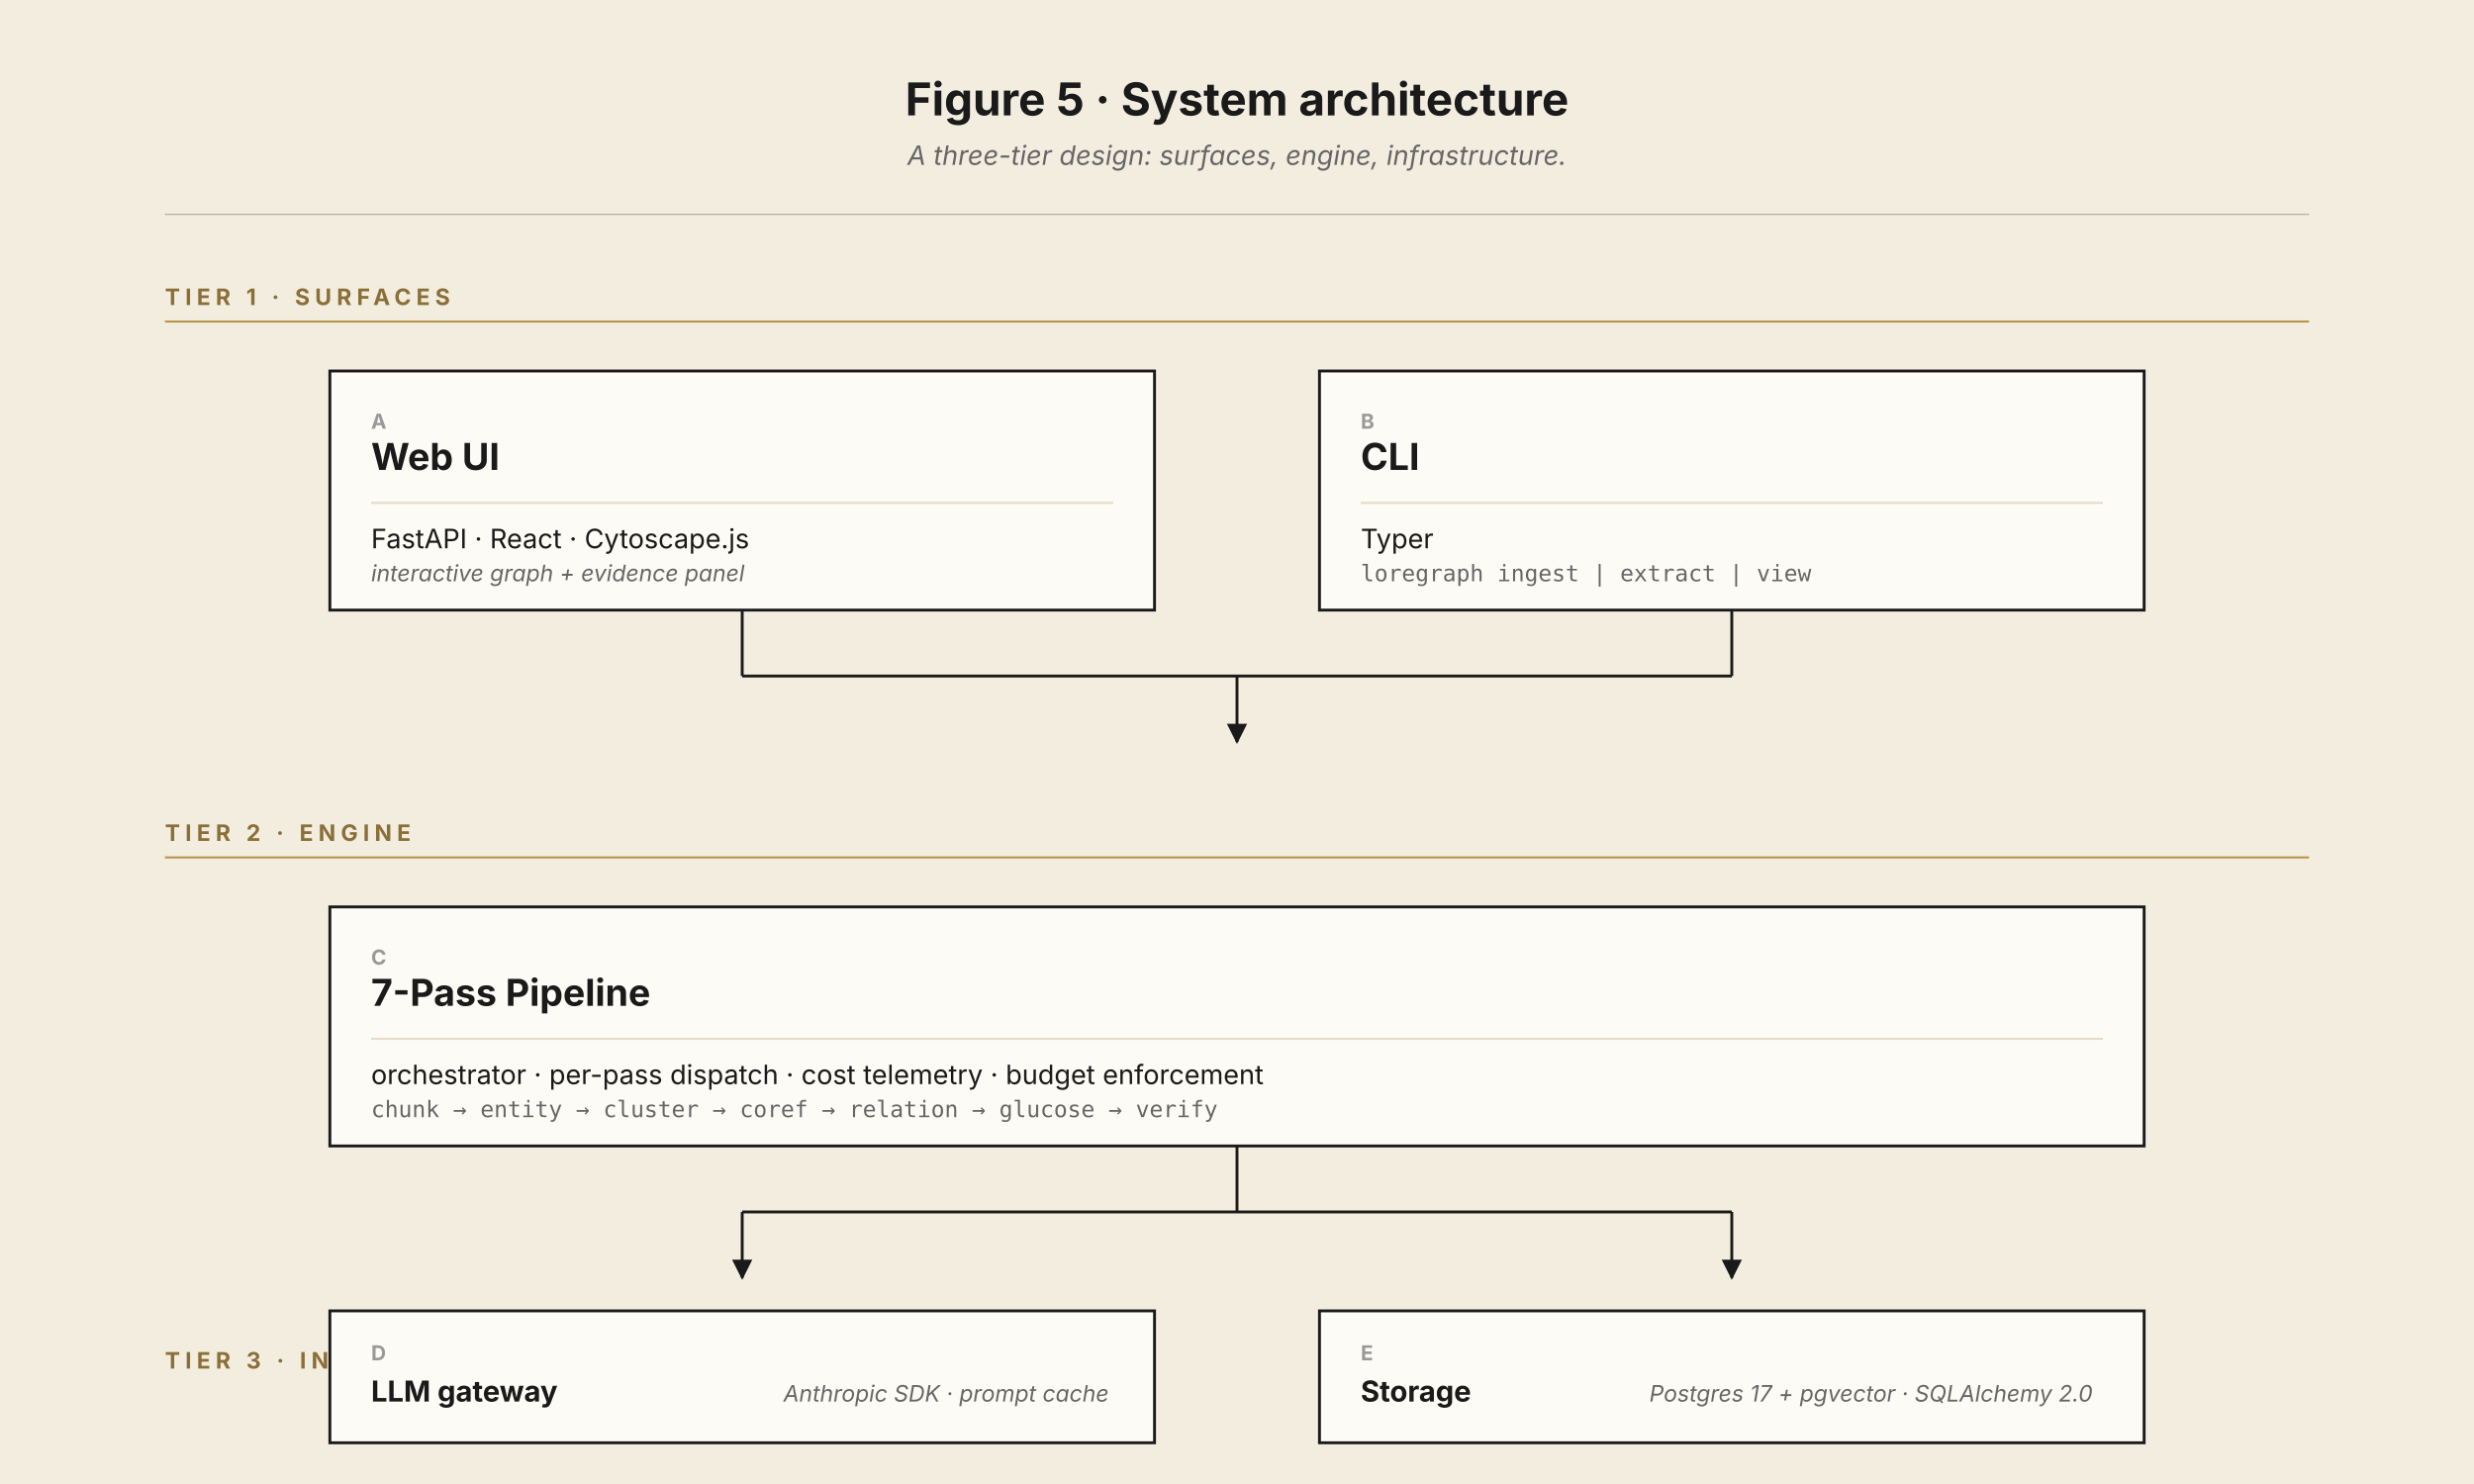
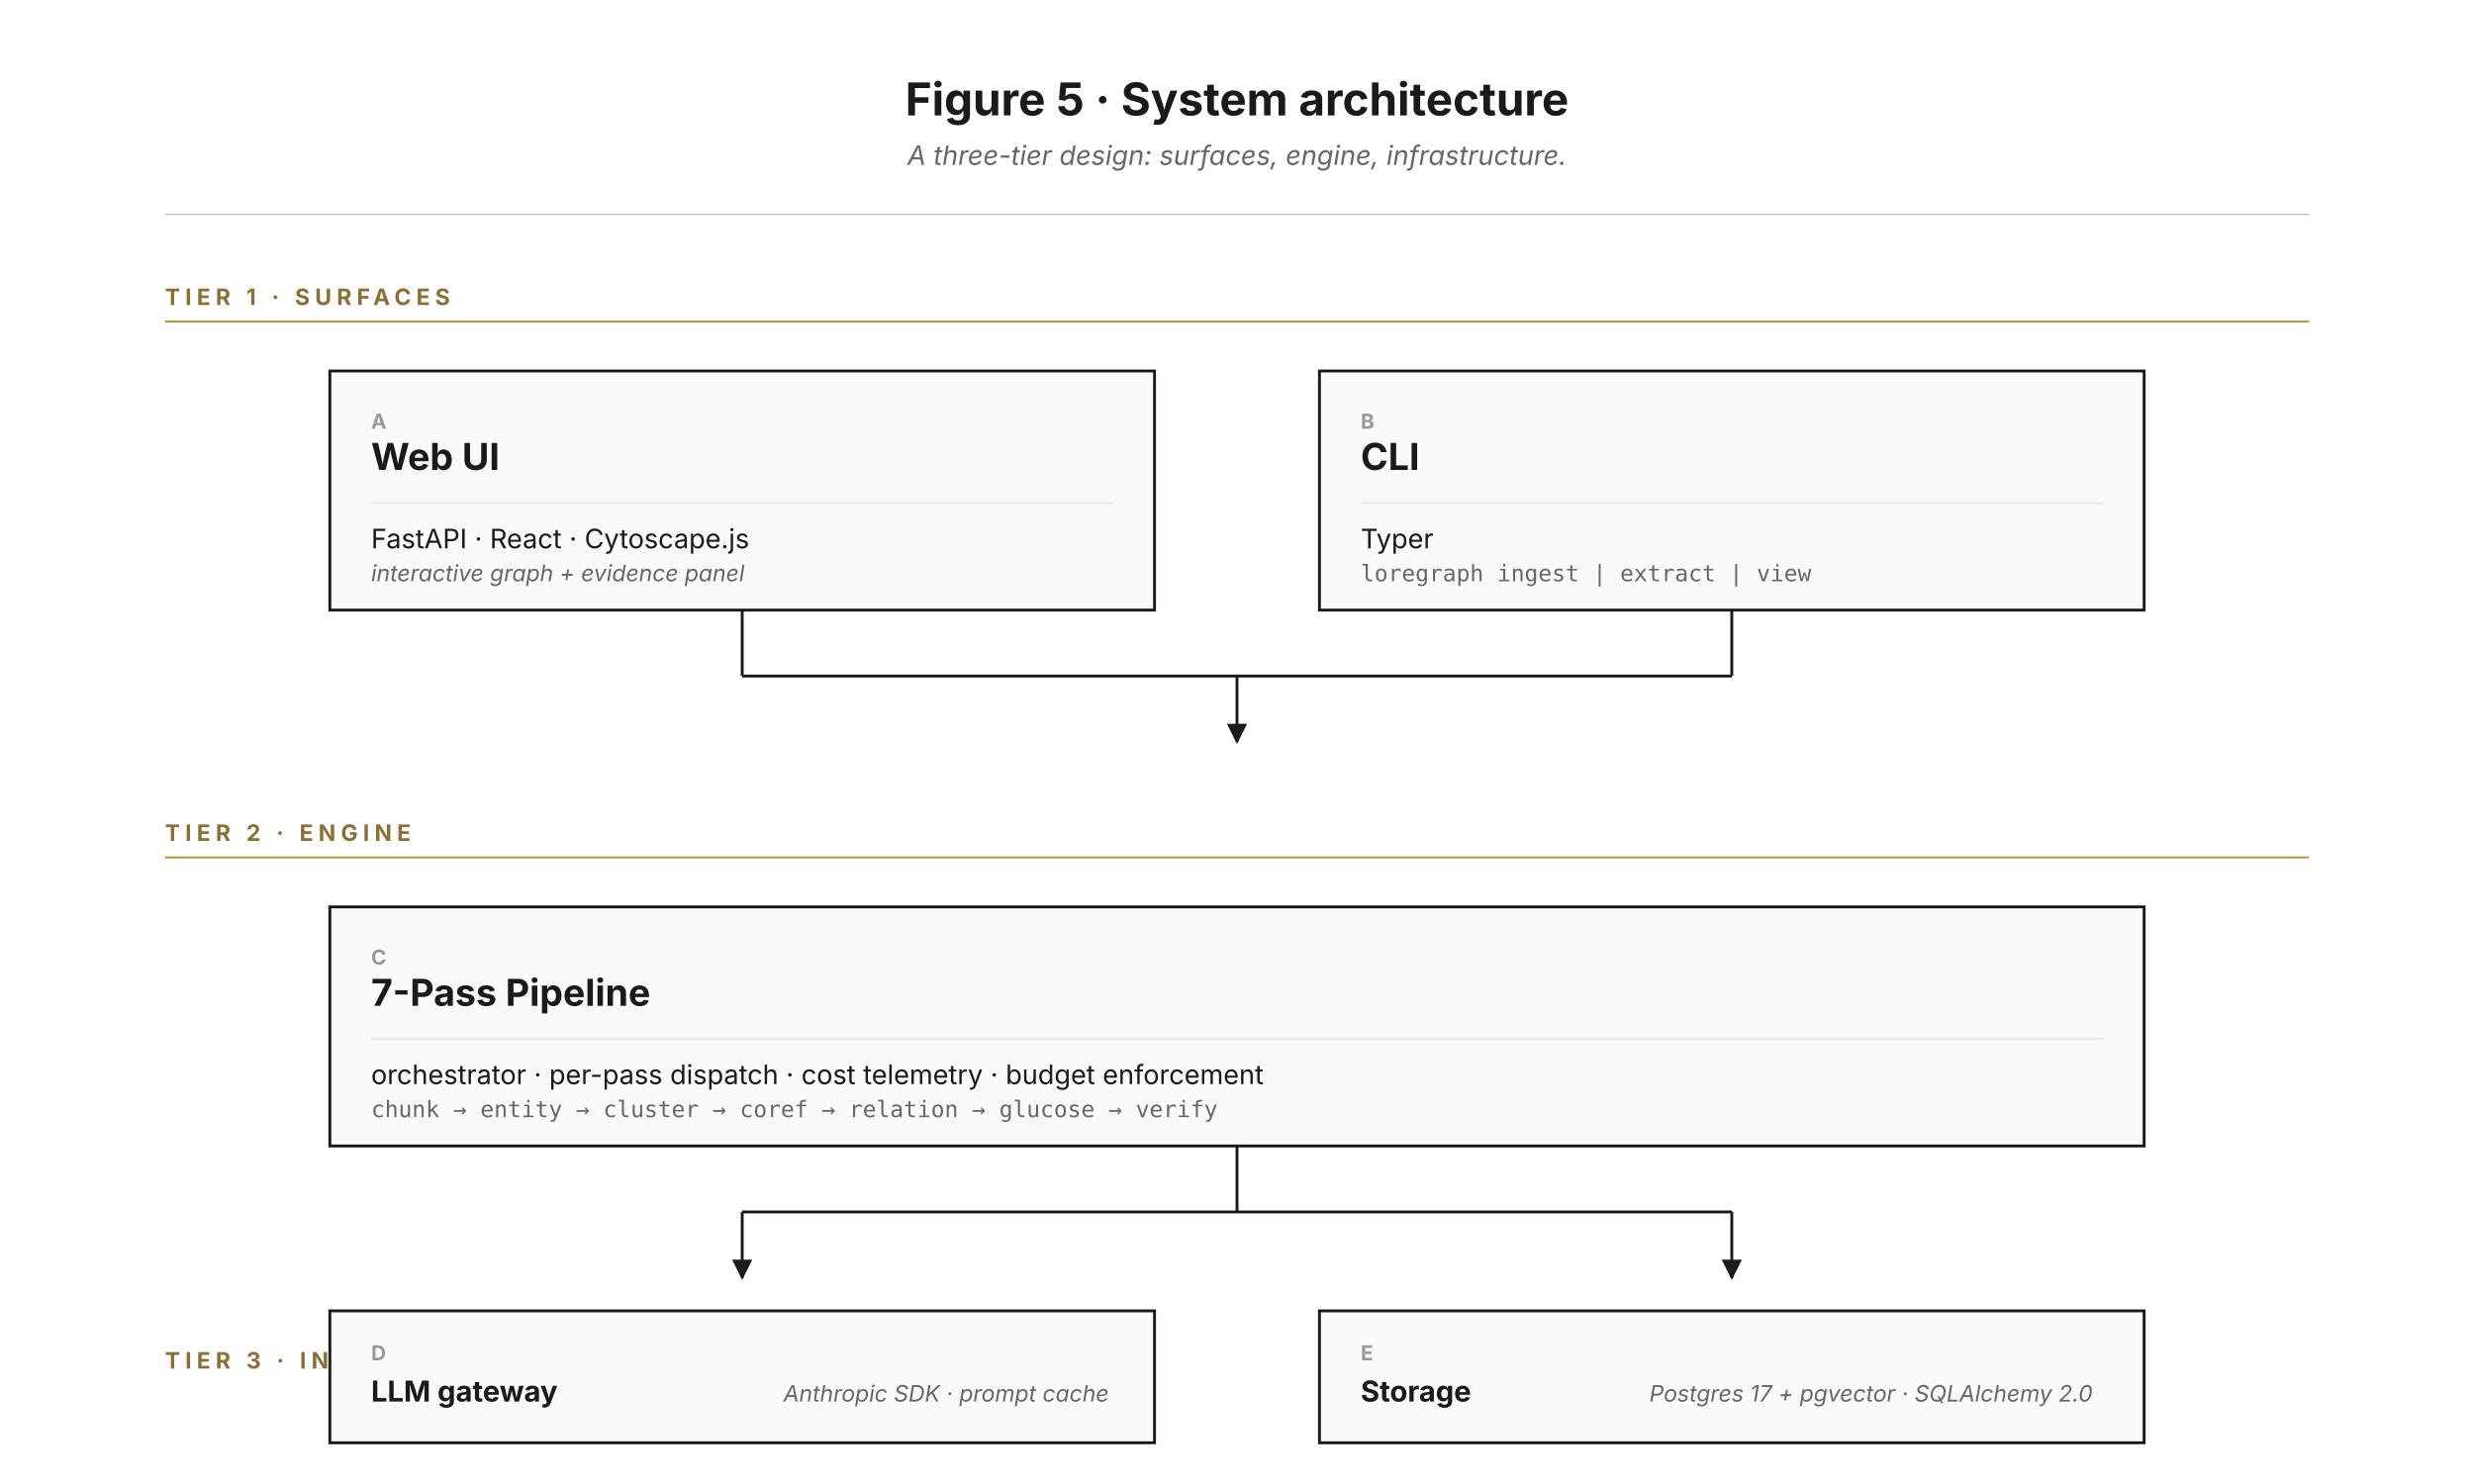
<svg xmlns="http://www.w3.org/2000/svg" viewBox="0 0 1200 720" font-family="-apple-system, BlinkMacSystemFont, 'Segoe UI', Inter, system-ui, sans-serif">
  <defs>
    <marker id="arr" viewBox="0 0 10 10" refX="9" refY="5" markerWidth="7" markerHeight="7" orient="auto">
      <path d="M0,0 L10,5 L0,10 Z" fill="#1a1a1a" />
    </marker>
  </defs>
-   <rect width="1200" height="720" fill="#f3ede0" />
+   <rect width="1200" height="720" fill="#ffffff" />
  <text x="600" y="56" text-anchor="middle" font-size="22" font-weight="700" fill="#1a1a1a">Figure 5 · System architecture</text>
  <text x="600" y="80" text-anchor="middle" font-size="13" fill="#666666" font-style="italic">A three-tier design: surfaces, engine, infrastructure.</text>
  <line x1="80" y1="104" x2="1120" y2="104" stroke="#1a1a1a" stroke-width="0.6" opacity="0.3" />
  <text x="80" y="148" font-size="11" font-weight="700" letter-spacing="2.5" fill="#8a6f37">TIER 1  ·  SURFACES</text>
  <line x1="80" y1="156" x2="1120" y2="156" stroke="#b8954a" stroke-width="1" />
  <g>
-     <rect x="160" y="180" width="400" height="116" fill="#fdfbf6" stroke="#1a1a1a" stroke-width="1.4" />
+     <rect x="160" y="180" width="400" height="116" fill="#fafafa" stroke="#1a1a1a" stroke-width="1.4" />
    <text x="180" y="208" font-size="10" font-weight="700" letter-spacing="2" fill="#999999">A</text>
    <text x="180" y="228" font-size="18" font-weight="700" fill="#1a1a1a">Web UI</text>
-     <line x1="180" y1="244" x2="540" y2="244" stroke="#e6dbc7" />
+     <line x1="180" y1="244" x2="540" y2="244" stroke="#e8e8e8" />
    <text x="180" y="266" font-size="13" fill="#1a1a1a">FastAPI  ·  React  ·  Cytoscape.js</text>
    <text x="180" y="282" font-size="11" font-style="italic" fill="#666666">interactive graph + evidence panel</text>
  </g>
  <g>
-     <rect x="640" y="180" width="400" height="116" fill="#fdfbf6" stroke="#1a1a1a" stroke-width="1.4" />
+     <rect x="640" y="180" width="400" height="116" fill="#fafafa" stroke="#1a1a1a" stroke-width="1.4" />
    <text x="660" y="208" font-size="10" font-weight="700" letter-spacing="2" fill="#999999">B</text>
    <text x="660" y="228" font-size="18" font-weight="700" fill="#1a1a1a">CLI</text>
-     <line x1="660" y1="244" x2="1020" y2="244" stroke="#e6dbc7" />
+     <line x1="660" y1="244" x2="1020" y2="244" stroke="#e8e8e8" />
    <text x="660" y="266" font-size="13" fill="#1a1a1a">Typer</text>
    <text x="660" y="282" font-size="11" font-family="ui-monospace, monospace" fill="#666666">loregraph ingest | extract | view</text>
  </g>
  <line x1="360" y1="296" x2="360" y2="328" stroke="#1a1a1a" stroke-width="1.4" />
  <line x1="840" y1="296" x2="840" y2="328" stroke="#1a1a1a" stroke-width="1.4" />
  <line x1="360" y1="328" x2="840" y2="328" stroke="#1a1a1a" stroke-width="1.4" />
  <line x1="600" y1="328" x2="600" y2="360" stroke="#1a1a1a" stroke-width="1.4" marker-end="url(#arr)" />
  <text x="80" y="408" font-size="11" font-weight="700" letter-spacing="2.5" fill="#8a6f37">TIER 2  ·  ENGINE</text>
  <line x1="80" y1="416" x2="1120" y2="416" stroke="#b8954a" stroke-width="1" />
  <g>
-     <rect x="160" y="440" width="880" height="116" fill="#fdfbf6" stroke="#1a1a1a" stroke-width="1.4" />
+     <rect x="160" y="440" width="880" height="116" fill="#fafafa" stroke="#1a1a1a" stroke-width="1.4" />
    <text x="180" y="468" font-size="10" font-weight="700" letter-spacing="2" fill="#999999">C</text>
    <text x="180" y="488" font-size="18" font-weight="700" fill="#1a1a1a">7-Pass Pipeline</text>
-     <line x1="180" y1="504" x2="1020" y2="504" stroke="#e6dbc7" />
+     <line x1="180" y1="504" x2="1020" y2="504" stroke="#e8e8e8" />
    <text x="180" y="526" font-size="13" fill="#1a1a1a">orchestrator  ·  per-pass dispatch  ·  cost telemetry  ·  budget enforcement</text>
    <text x="180" y="542" font-size="11" font-family="ui-monospace, monospace" fill="#666666">chunk → entity → cluster → coref → relation → glucose → verify</text>
  </g>
  <line x1="600" y1="556" x2="600" y2="588" stroke="#1a1a1a" stroke-width="1.4" />
  <line x1="360" y1="588" x2="840" y2="588" stroke="#1a1a1a" stroke-width="1.4" />
  <line x1="360" y1="588" x2="360" y2="620" stroke="#1a1a1a" stroke-width="1.4" marker-end="url(#arr)" />
  <line x1="840" y1="588" x2="840" y2="620" stroke="#1a1a1a" stroke-width="1.4" marker-end="url(#arr)" />
  <text x="80" y="664" font-size="11" font-weight="700" letter-spacing="2.5" fill="#8a6f37">TIER 3  ·  INFRASTRUCTURE</text>
  <g>
-     <rect x="160" y="636" width="400" height="64" fill="#fdfbf6" stroke="#1a1a1a" stroke-width="1.4" />
+     <rect x="160" y="636" width="400" height="64" fill="#fafafa" stroke="#1a1a1a" stroke-width="1.4" />
    <text x="180" y="660" font-size="10" font-weight="700" letter-spacing="2" fill="#999999">D</text>
    <text x="180" y="680" font-size="14" font-weight="700" fill="#1a1a1a">LLM gateway</text>
    <text x="380" y="680" font-size="11" font-style="italic" fill="#666666">Anthropic SDK · prompt cache</text>
  </g>
  <g>
-     <rect x="640" y="636" width="400" height="64" fill="#fdfbf6" stroke="#1a1a1a" stroke-width="1.4" />
+     <rect x="640" y="636" width="400" height="64" fill="#fafafa" stroke="#1a1a1a" stroke-width="1.4" />
    <text x="660" y="660" font-size="10" font-weight="700" letter-spacing="2" fill="#999999">E</text>
    <text x="660" y="680" font-size="14" font-weight="700" fill="#1a1a1a">Storage</text>
    <text x="800" y="680" font-size="11" font-style="italic" fill="#666666">Postgres 17 + pgvector · SQLAlchemy 2.0</text>
  </g>
</svg>
